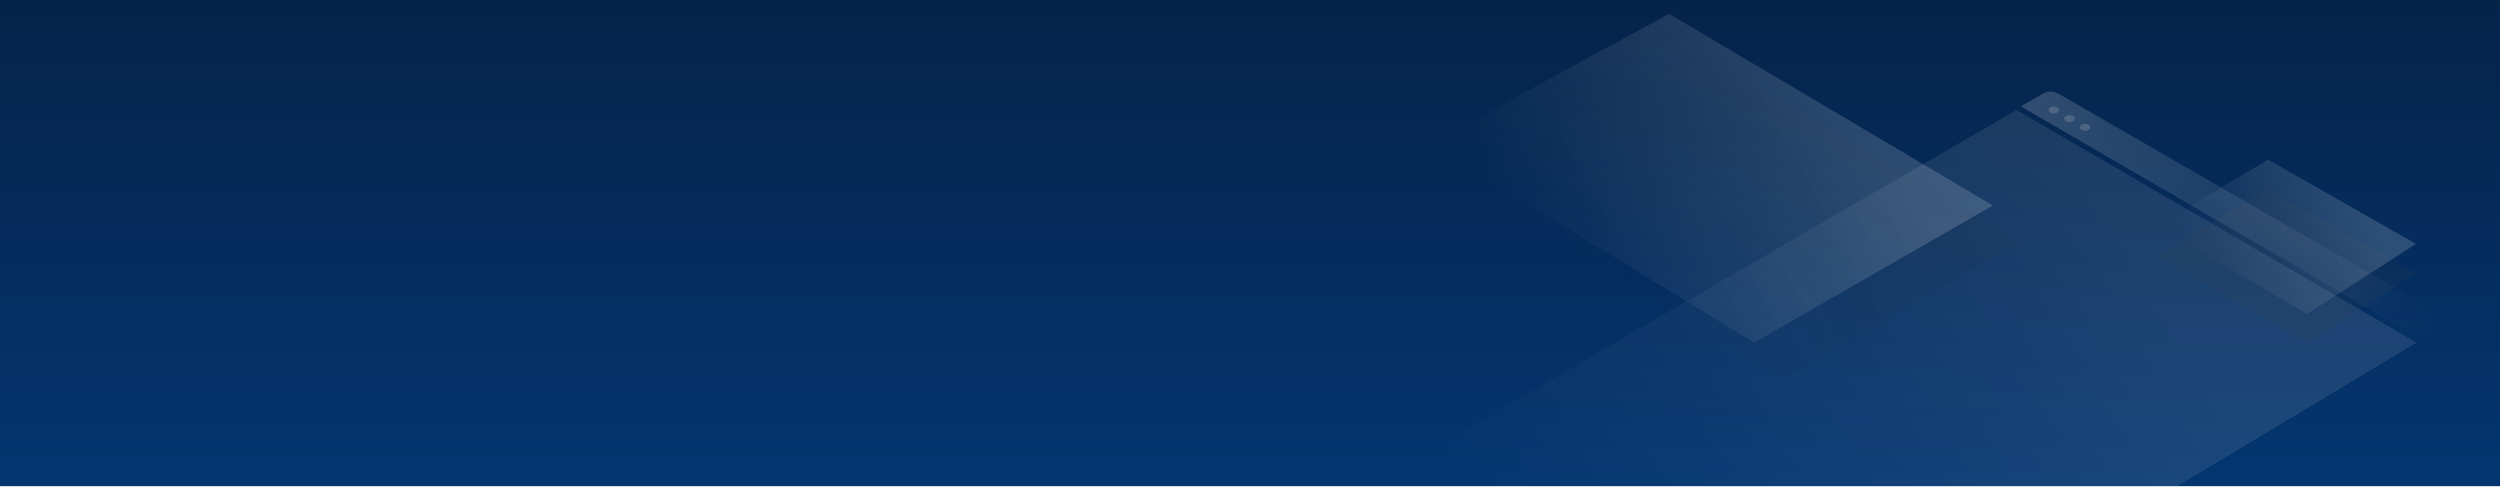
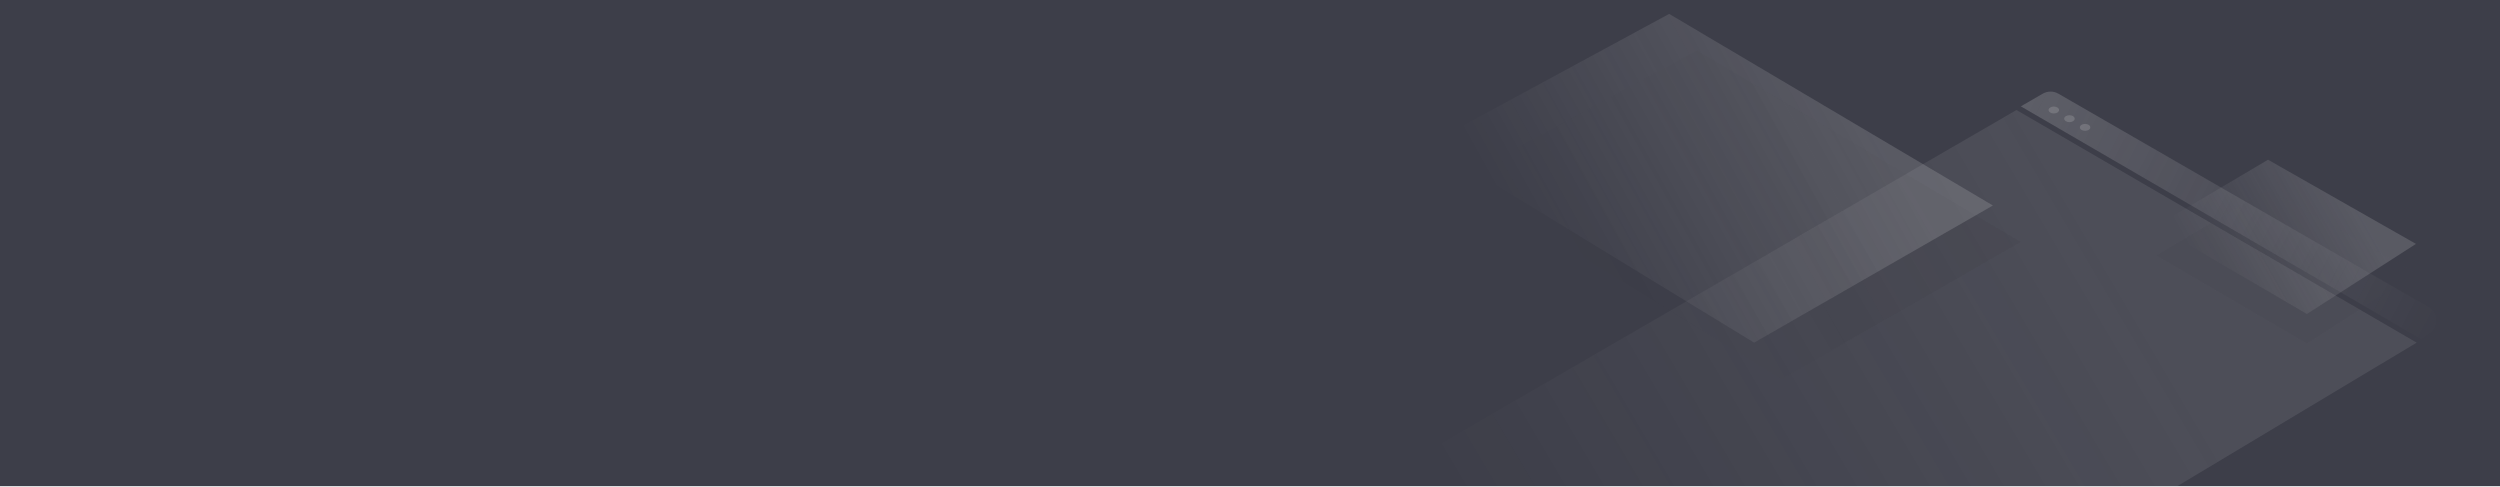
<svg xmlns="http://www.w3.org/2000/svg" xmlns:xlink="http://www.w3.org/1999/xlink" width="1440" height="280" viewBox="0 0 1440 280">
  <defs>
-     <linearGradient id="09ndjy13zb" x1="50%" x2="50%" y1="100%" y2="0%">
-       <stop offset="0%" stop-color="#033670" />
-       <stop offset="100%" stop-color="#06234A" />
-     </linearGradient>
-     <linearGradient id="ayb8ztpf0d" x1="80.152%" x2="13.561%" y1="36.574%" y2="61.099%">
-       <stop offset="0%" stop-color="#FFF" stop-opacity=".43" />
+     <linearGradient id="prefix__c" x1="80.152%" x2="13.561%" y1="36.574%" y2="61.099%">
+       <stop offset="0%" stop-color="#EEE" stop-opacity=".43" />
      <stop offset="100%" stop-color="#FFF" stop-opacity="0" />
    </linearGradient>
-     <linearGradient id="67sz6sqnle" x1="80.152%" x2="14.493%" y1="38.21%" y2="59.446%">
+     <linearGradient id="prefix__d" x1="80.152%" x2="14.493%" y1="38.21%" y2="59.446%">
      <stop offset="0%" stop-color="#1E1E1E" stop-opacity=".43" />
      <stop offset="100%" stop-color="#292929" stop-opacity="0" />
    </linearGradient>
-     <linearGradient id="s0kzszeh8f" x1="80.152%" x2="13.561%" y1="38.21%" y2="59.747%">
-       <stop offset="0%" stop-color="#FFF" stop-opacity=".43" />
+     <linearGradient id="prefix__e" x1="80.152%" x2="13.561%" y1="38.21%" y2="59.747%">
+       <stop offset="0%" stop-color="#EEE" stop-opacity=".43" />
      <stop offset="100%" stop-color="#FFF" stop-opacity="0" />
    </linearGradient>
-     <linearGradient id="sgn267bc6g" x1="80.152%" x2="13.561%" y1="37.753%" y2="60.124%">
-       <stop offset="0%" stop-color="#FFF" stop-opacity=".43" />
+     <linearGradient id="prefix__f" x1="80.152%" x2="13.561%" y1="37.753%" y2="60.124%">
+       <stop offset="0%" stop-color="#EEE" stop-opacity=".43" />
      <stop offset="100%" stop-color="#FFF" stop-opacity="0" />
    </linearGradient>
-     <linearGradient id="xlsr6au1wh" x1="-64.627%" x2="122.077%" y1="15.973%" y2="73.206%">
-       <stop offset="0%" stop-color="#FFF" stop-opacity=".43" />
+     <linearGradient id="prefix__g" x1="-64.627%" x2="122.077%" y1="15.973%" y2="73.206%">
+       <stop offset="0%" stop-color="#EEE" stop-opacity=".43" />
      <stop offset="92.457%" stop-color="#FFF" stop-opacity=".003" />
      <stop offset="100%" stop-color="#FFF" stop-opacity="0" />
    </linearGradient>
-     <path id="bwh044dswa" d="M0 0H1440V280H0z" />
+     <path id="prefix__a" d="M0 -8H1440V272H0z" />
  </defs>
-   <g fill="none" fill-rule="evenodd">
-     <g>
-       <g transform="translate(-220 -1102) translate(220 1102)">
-         <mask id="coqn8pu1nc" fill="#fff">
-           <use xlink:href="#bwh044dswa" />
-         </mask>
-         <use fill="url(#09ndjy13zb)" xlink:href="#bwh044dswa" />
-         <g mask="url(#coqn8pu1nc)">
-           <g transform="translate(762 8)">
-             <path fill="url(#ayb8ztpf0d)" d="M399.484 55.364L629.969 189.363 200.049 447.167 0 286.917z" opacity=".221" />
-             <path fill="url(#67sz6sqnle)" d="M215.443 21L401.896 131.363 264.392 210.356 77 95.984z" opacity=".143" />
-             <path fill="url(#s0kzszeh8f)" d="M199.443 0L385.896 110.363 248.392 189.356 61 74.984z" opacity=".373" />
-             <path fill="#3D3E49" d="M544.379 101L629.584 149.481 566.779 189.852 480 139.102z" opacity=".125" />
-             <path fill="url(#sgn267bc6g)" d="M544.379 84L629.584 132.481 566.779 172.852 480 122.102z" opacity=".373" />
-             <path fill="url(#xlsr6au1wh)" d="M402 53.258l230.485 134 4.67-2.999c4.183-2.685 5.397-8.253 2.712-12.435-.777-1.21-1.832-2.216-3.077-2.935L423.627 45.96c-2.785-1.606-6.215-1.605-8.999.003L402 53.258z" opacity=".607" />
-             <ellipse cx="421" cy="55.364" fill="#D8D8D8" opacity=".198" rx="3" ry="2" />
-             <ellipse cx="430" cy="60.364" fill="#D8D8D8" opacity=".198" rx="3" ry="2" />
-             <ellipse cx="439" cy="65.364" fill="#D8D8D8" opacity=".198" rx="3" ry="2" />
-           </g>
-         </g>
+   <g fill="none" fill-rule="evenodd" transform="translate(0 8)">
+     <mask id="prefix__b" fill="#fff">
+       <use xlink:href="#prefix__a" />
+     </mask>
+     <use fill="#3D3E49" xlink:href="#prefix__a" />
+     <g mask="url(#prefix__b)">
+       <g transform="translate(762)">
+         <path fill="url(#prefix__c)" d="M399.484 55.364L629.969 189.363 200.049 447.167 0 286.917z" opacity=".221" />
+         <path fill="url(#prefix__d)" d="M215.443 21L401.896 131.363 264.392 210.356 77 95.984z" opacity=".143" />
+         <path fill="url(#prefix__e)" d="M199.443 0L385.896 110.363 248.392 189.356 61 74.984z" opacity=".373" />
+         <path fill="#3D3E49" d="M544.379 101L629.584 149.481 566.779 189.852 480 139.102z" opacity=".125" />
+         <path fill="url(#prefix__f)" d="M544.379 84L629.584 132.481 566.779 172.852 480 122.102z" opacity=".373" />
+         <path fill="url(#prefix__g)" d="M402 53.258l230.485 134 4.67-2.999c4.183-2.685 5.397-8.253 2.712-12.435-.777-1.21-1.832-2.216-3.077-2.935L423.627 45.96c-2.785-1.606-6.215-1.605-8.999.003L402 53.258z" opacity=".607" />
+         <ellipse cx="421" cy="55.364" fill="#D8D8D8" opacity=".198" rx="3" ry="2" />
+         <ellipse cx="430" cy="60.364" fill="#D8D8D8" opacity=".198" rx="3" ry="2" />
+         <ellipse cx="439" cy="65.364" fill="#D8D8D8" opacity=".198" rx="3" ry="2" />
      </g>
    </g>
  </g>
</svg>
